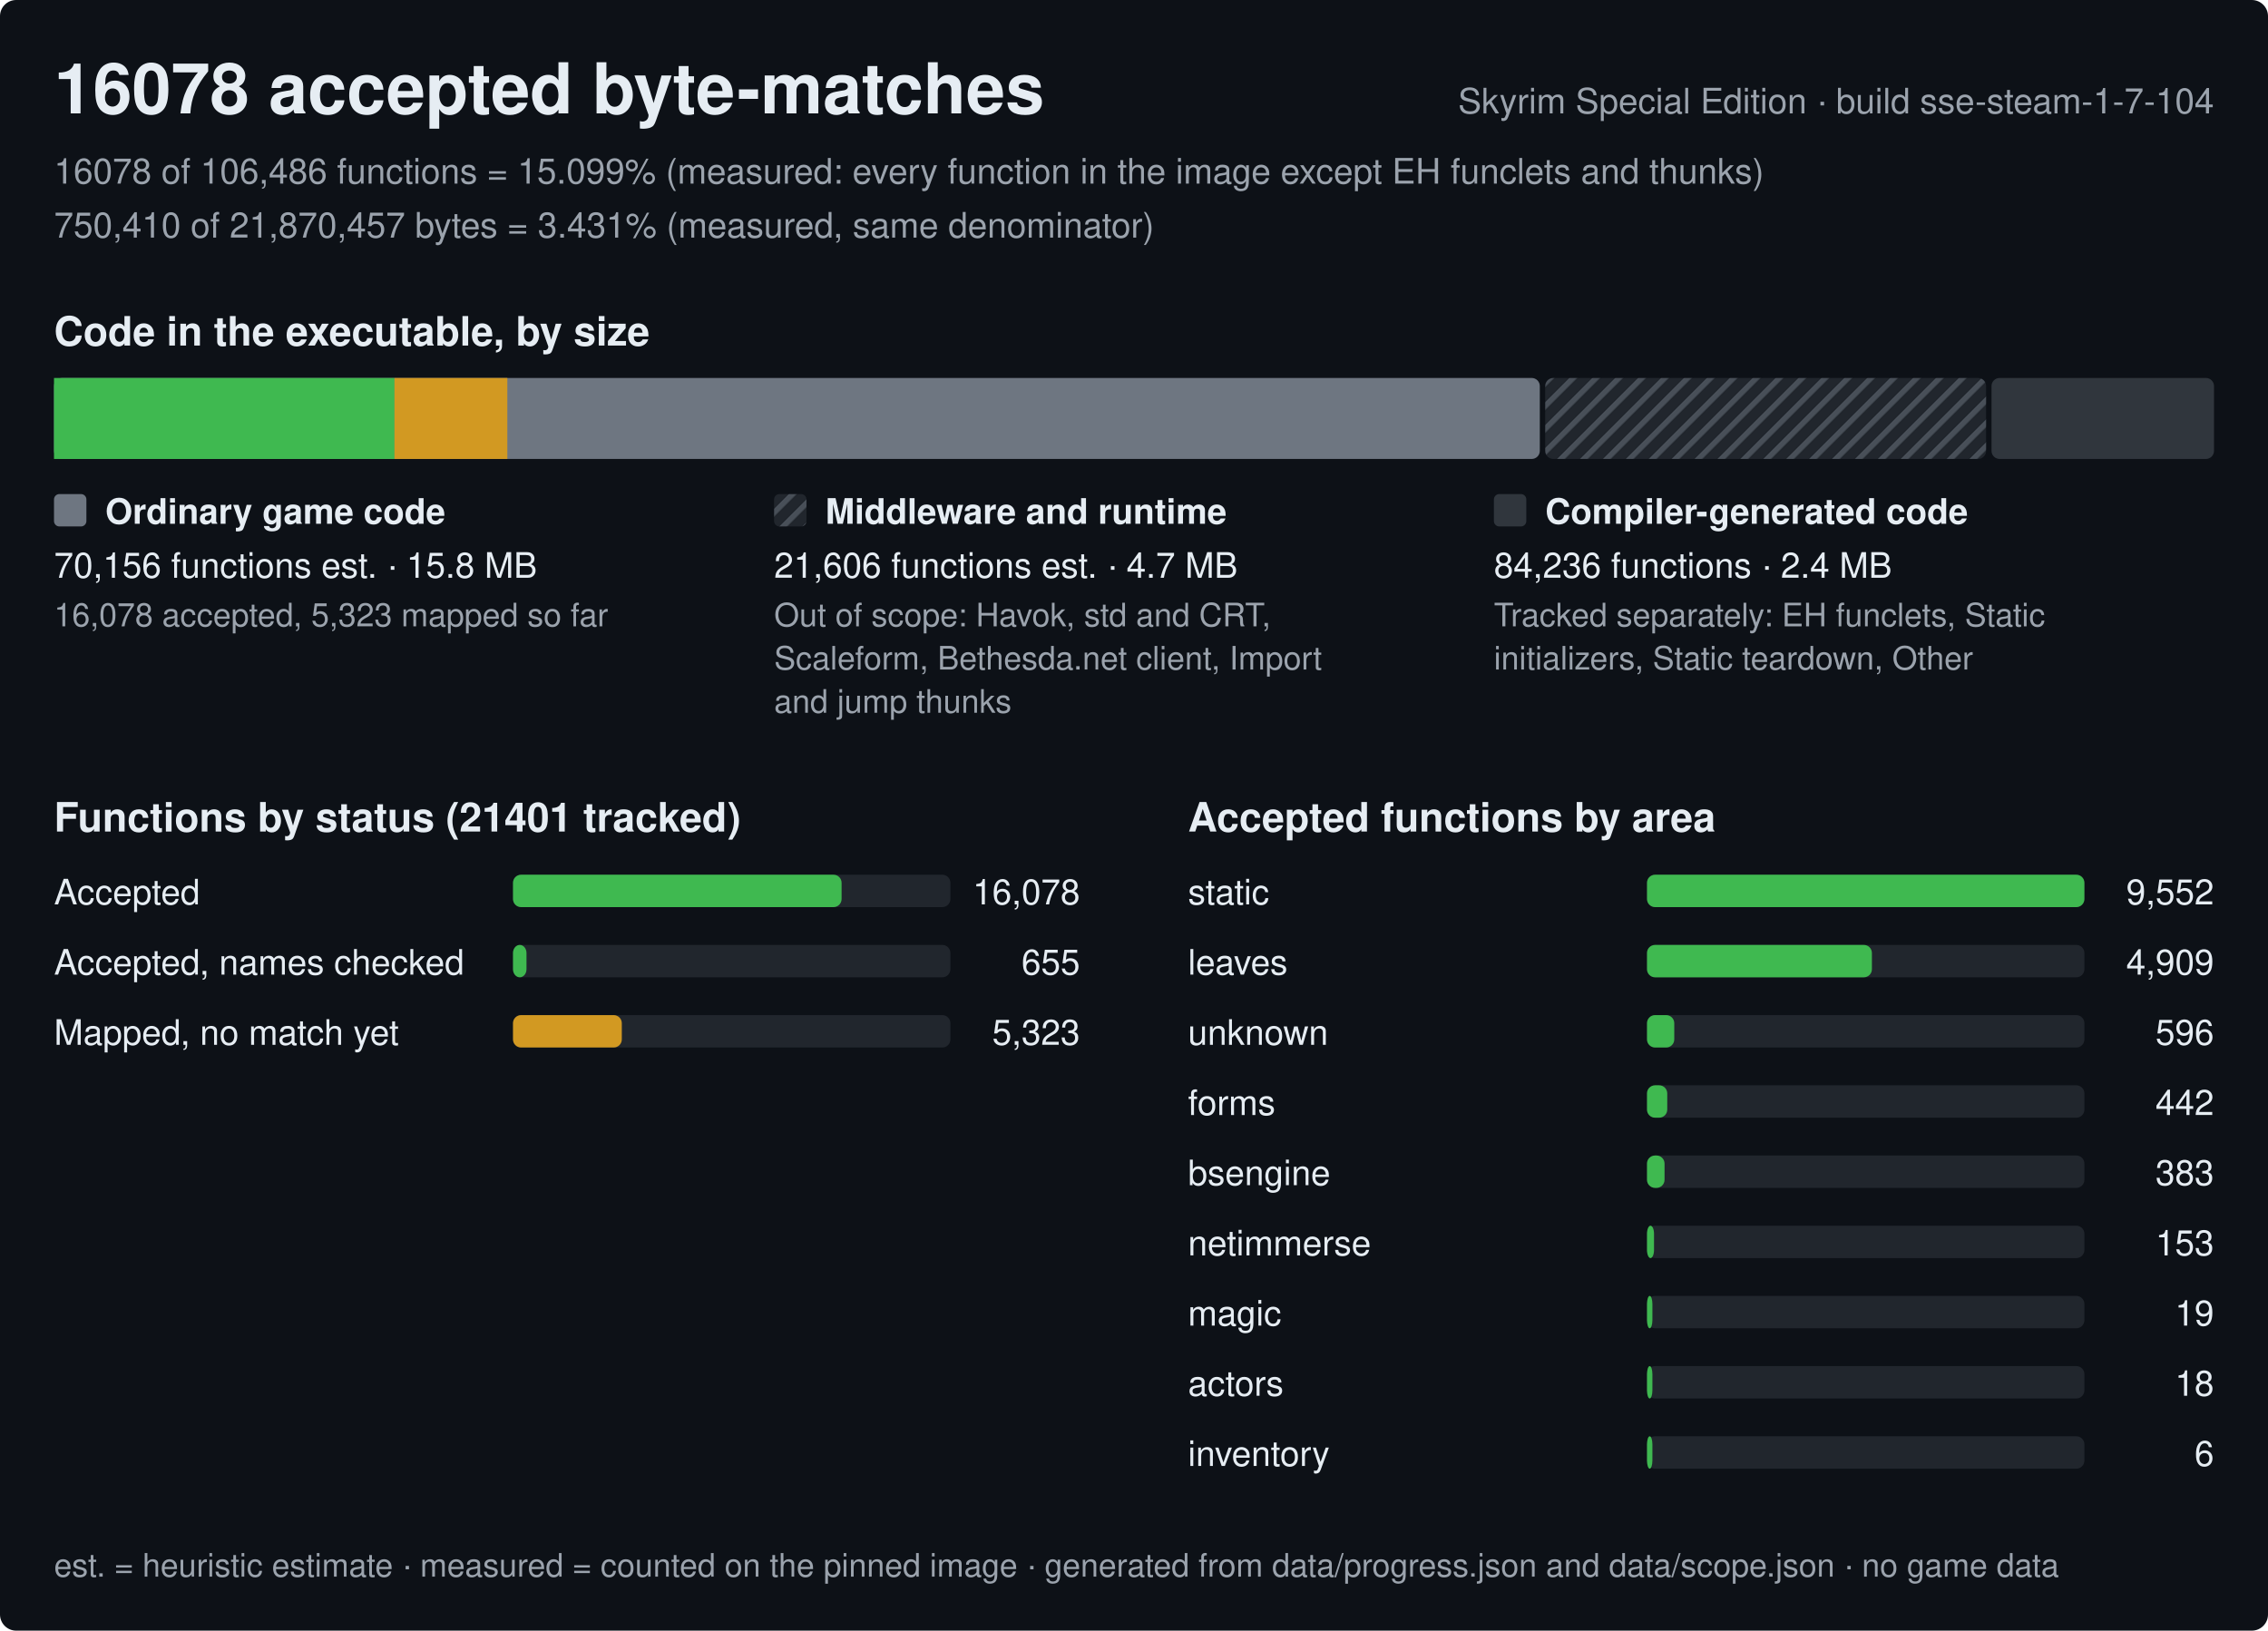
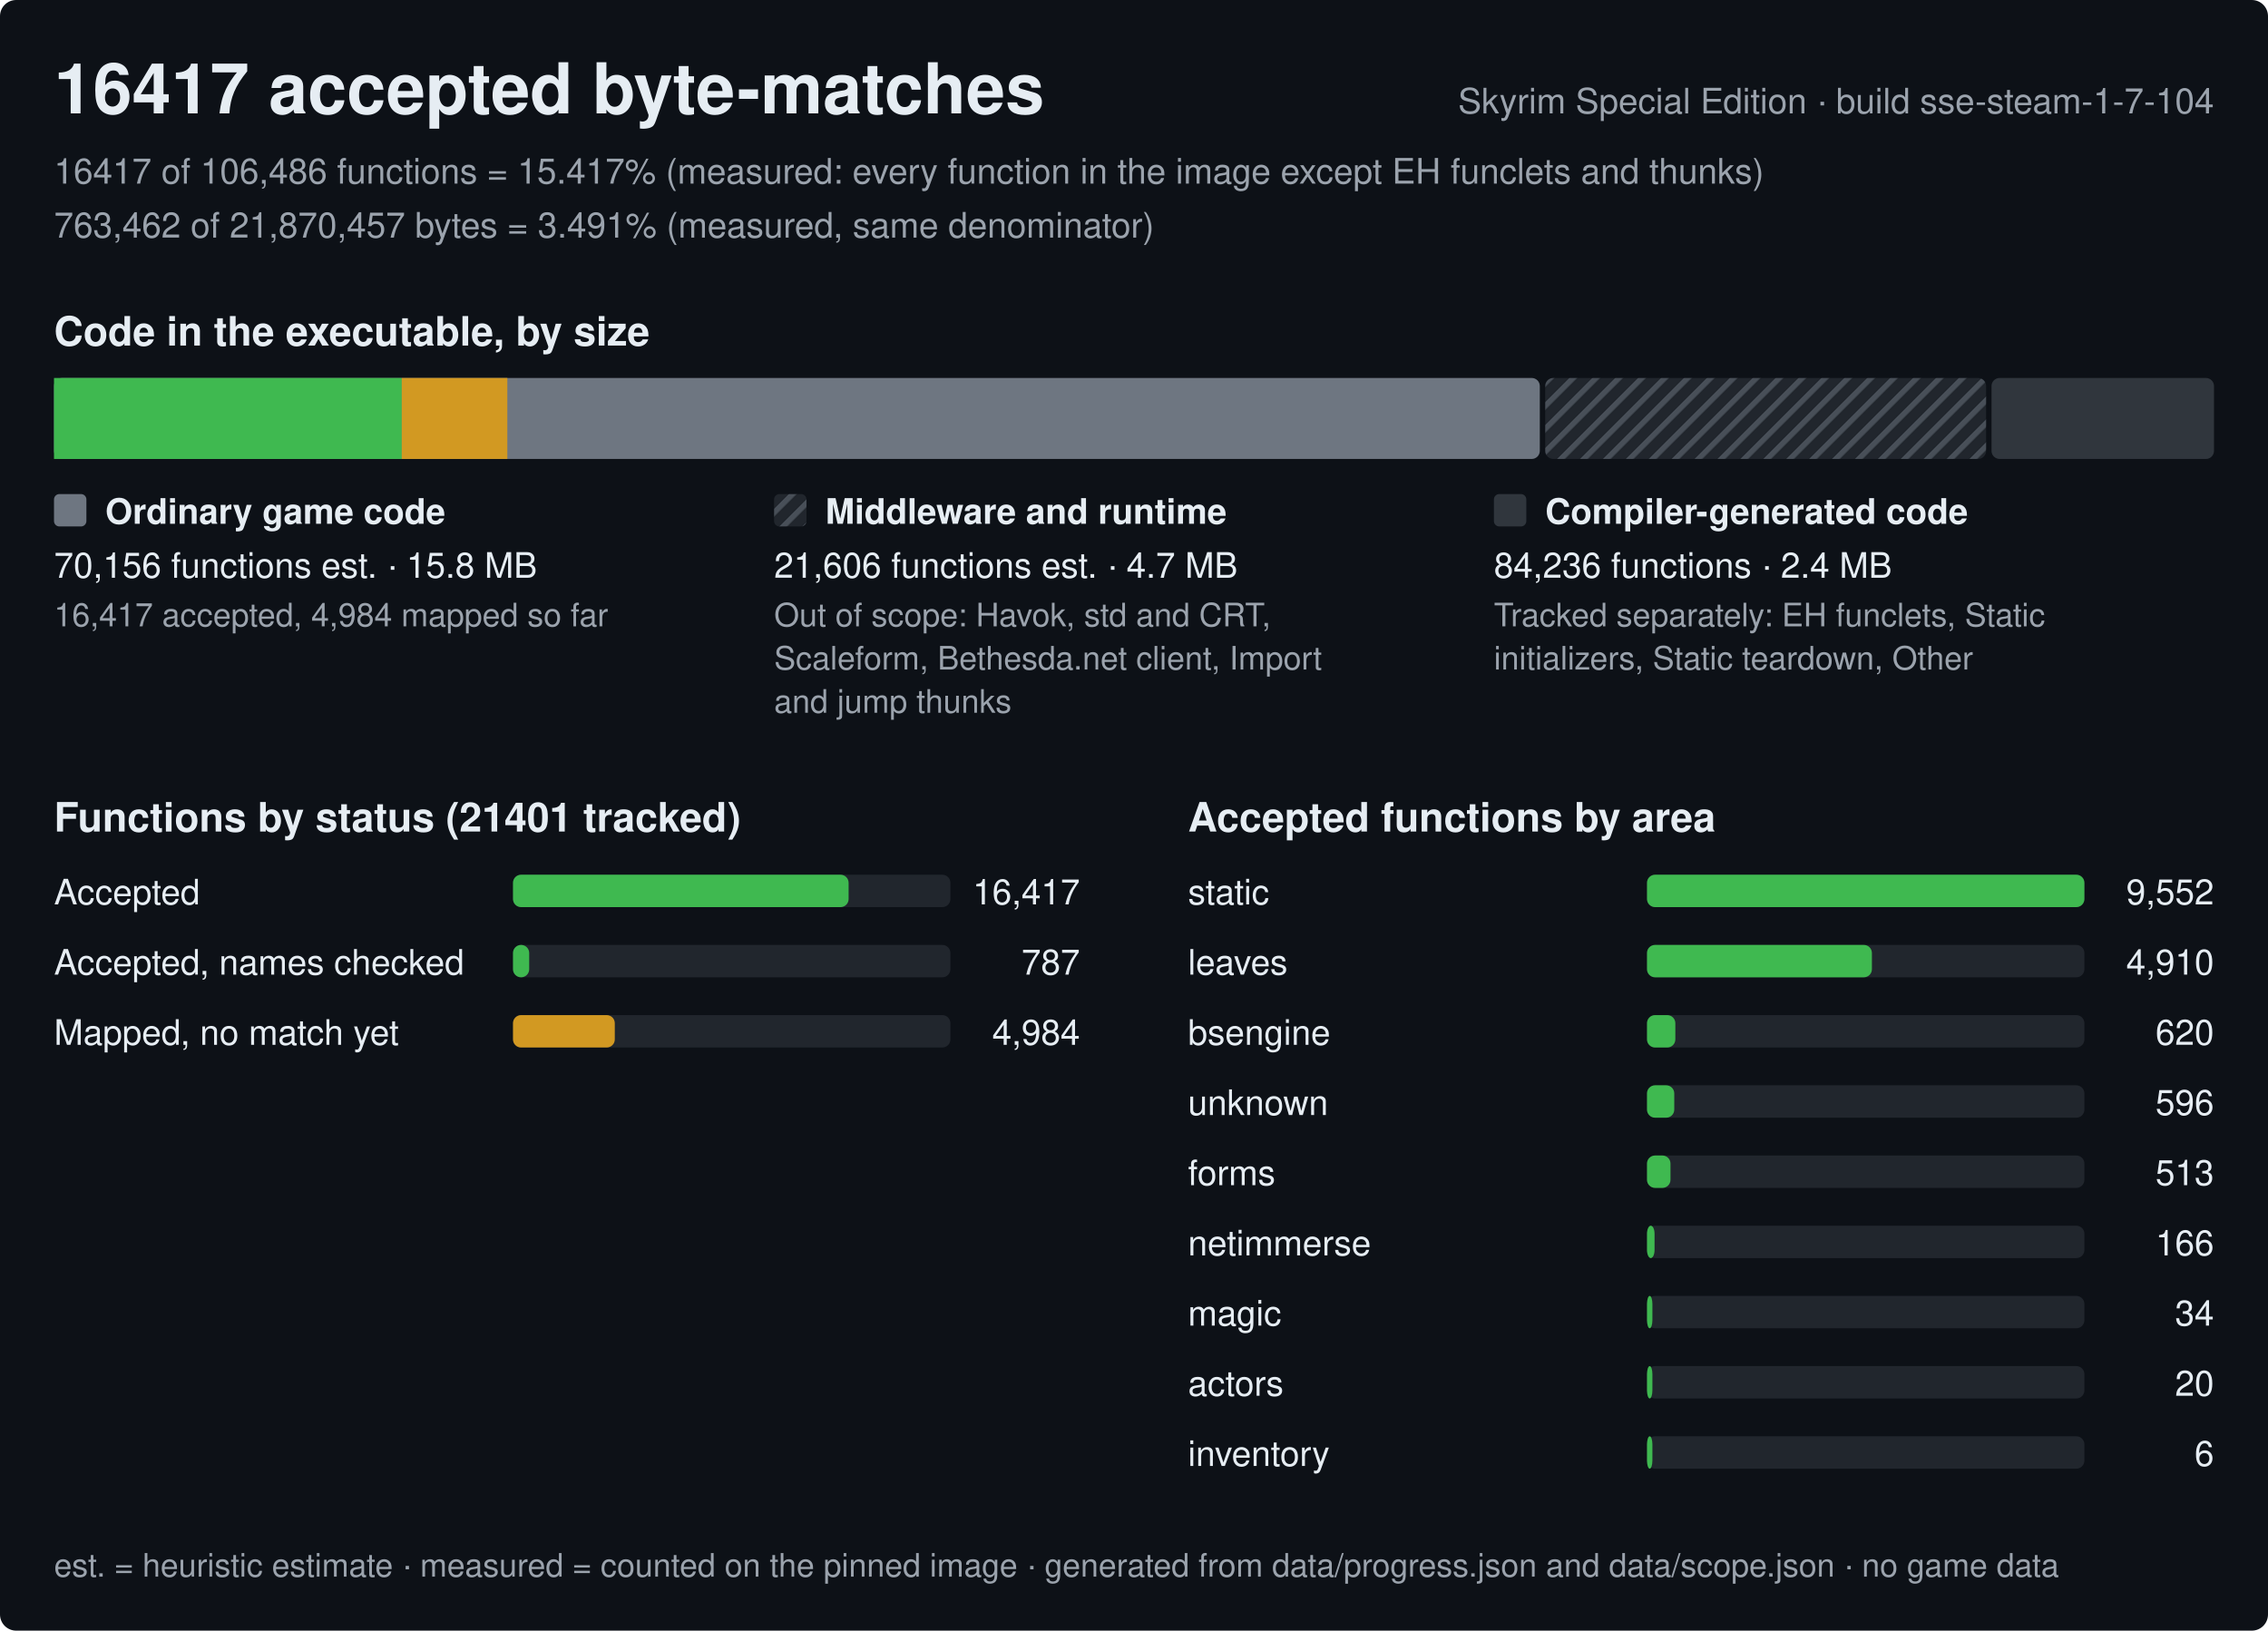
<svg xmlns="http://www.w3.org/2000/svg" width="840" height="604" viewBox="0 0 840 604" role="img" aria-label="Progress of the Skyrim Special Edition byte-matching reconstruction, build sse-steam-1-7-104">
  <style>text{font-family:-apple-system,BlinkMacSystemFont,'Segoe UI',Helvetica,Arial,sans-serif;fill:#e6edf3;white-space:pre}.h{font-size:26px;font-weight:600}.st{font-size:15px;font-weight:600}.lb{font-size:13px;font-weight:600}.bl{font-size:12px;font-weight:600;stroke:#0d1117;stroke-width:3px;paint-order:stroke;stroke-linejoin:round}.rl{font-size:13px}.fn{font-size:12px;fill:#9ba3ad}.mu{fill:#9ba3ad}</style>
  <defs>
    <pattern id="hx" width="6" height="6" patternUnits="userSpaceOnUse" patternTransform="rotate(45)">
      <rect width="6" height="6" fill="#21262d" />
      <rect width="2" height="6" fill="#484f58" />
    </pattern>
  </defs>
  <rect width="840" height="604" rx="6" fill="#0d1117" />
-   <text x="20" y="42" class="h">16078 accepted byte-matches</text>
+   <text x="20" y="42" class="h">16417 accepted byte-matches</text>
  <text x="820" y="42" class="rl mu" text-anchor="end">Skyrim Special Edition · build sse-steam-1-7-104</text>
-   <text x="20" y="68" class="rl mu">16078 of 106,486 functions = 15.099% (measured: every function in the image except EH funclets and thunks)</text>
-   <text x="20" y="88" class="rl mu">750,410 of 21,870,457 bytes = 3.431% (measured, same denominator)</text>
+   <text x="20" y="68" class="rl mu">16417 of 106,486 functions = 15.417% (measured: every function in the image except EH funclets and thunks)</text>
+   <text x="20" y="88" class="rl mu">763,462 of 21,870,457 bytes = 3.491% (measured, same denominator)</text>
  <text x="20" y="128" class="st">Code in the executable, by size</text>
  <rect x="20" y="140" width="550.3" height="30" rx="3" fill="#6e7681" />
-   <rect x="20" y="140" width="126.1" height="30" fill="#3fb950" />
-   <rect x="146.1" y="140" width="41.8" height="30" fill="#d29922" />
+   <rect x="20" y="140" width="128.8" height="30" fill="#3fb950" />
+   <rect x="148.8" y="140" width="39.1" height="30" fill="#d29922" />
  <rect x="572.3" y="140" width="163.3" height="30" rx="3" fill="url(#hx)" />
  <rect x="737.6" y="140" width="82.4" height="30" rx="3" fill="#30363d" />
  <rect x="20" y="183" width="12" height="12" rx="2" fill="#6e7681" />
  <text x="39" y="194" class="lb">Ordinary game code</text>
  <text x="20" y="214" class="rl">70,156 functions est. · 15.8 MB</text>
-   <text x="20" y="232" class="fn">16,078 accepted, 5,323 mapped so far</text>
+   <text x="20" y="232" class="fn">16,417 accepted, 4,984 mapped so far</text>
  <rect x="286.7" y="183" width="12" height="12" rx="2" fill="url(#hx)" />
  <text x="305.7" y="194" class="lb">Middleware and runtime</text>
  <text x="286.7" y="214" class="rl">21,606 functions est. · 4.7 MB</text>
  <text x="286.7" y="232" class="fn">Out of scope: Havok, std and CRT,</text>
  <text x="286.7" y="248" class="fn">Scaleform, Bethesda.net client, Import</text>
  <text x="286.7" y="264" class="fn">and jump thunks</text>
  <rect x="553.3" y="183" width="12" height="12" rx="2" fill="#30363d" />
  <text x="572.3" y="194" class="lb">Compiler-generated code</text>
  <text x="553.3" y="214" class="rl">84,236 functions · 2.4 MB</text>
  <text x="553.3" y="232" class="fn">Tracked separately: EH funclets, Static</text>
  <text x="553.3" y="248" class="fn">initializers, Static teardown, Other</text>
  <text x="20" y="308" class="st">Functions by status (21401 tracked)</text>
  <text x="20" y="335" class="rl">Accepted</text>
  <rect x="190" y="324" width="162.0" height="12" rx="3" fill="#21262d" />
-   <rect x="190" y="324" width="121.7" height="12" rx="3" fill="#3fb950" />
-   <text x="400.0" y="335" class="rl" text-anchor="end">16,078</text>
+   <rect x="190" y="324" width="124.3" height="12" rx="3" fill="#3fb950" />
+   <text x="400.0" y="335" class="rl" text-anchor="end">16,417</text>
  <text x="20" y="361" class="rl">Accepted, names checked</text>
  <rect x="190" y="350" width="162.0" height="12" rx="3" fill="#21262d" />
-   <rect x="190" y="350" width="5" height="12" rx="3" fill="#3fb950" />
-   <text x="400.0" y="361" class="rl" text-anchor="end">655</text>
+   <rect x="190" y="350" width="6" height="12" rx="3" fill="#3fb950" />
+   <text x="400.0" y="361" class="rl" text-anchor="end">787</text>
  <text x="20" y="387" class="rl">Mapped, no match yet</text>
  <rect x="190" y="376" width="162.0" height="12" rx="3" fill="#21262d" />
-   <rect x="190" y="376" width="40.3" height="12" rx="3" fill="#d29922" />
-   <text x="400.0" y="387" class="rl" text-anchor="end">5,323</text>
+   <rect x="190" y="376" width="37.7" height="12" rx="3" fill="#d29922" />
+   <text x="400.0" y="387" class="rl" text-anchor="end">4,984</text>
  <text x="440.0" y="308" class="st">Accepted functions by area</text>
  <text x="440.0" y="335" class="rl">static</text>
  <rect x="610.0" y="324" width="162.0" height="12" rx="3" fill="#21262d" />
  <rect x="610.0" y="324" width="162" height="12" rx="3" fill="#3fb950" />
  <text x="820.0" y="335" class="rl" text-anchor="end">9,552</text>
  <text x="440.0" y="361" class="rl">leaves</text>
  <rect x="610.0" y="350" width="162.0" height="12" rx="3" fill="#21262d" />
  <rect x="610.0" y="350" width="83.3" height="12" rx="3" fill="#3fb950" />
-   <text x="820.0" y="361" class="rl" text-anchor="end">4,909</text>
-   <text x="440.0" y="387" class="rl">unknown</text>
+   <text x="820.0" y="361" class="rl" text-anchor="end">4,910</text>
+   <text x="440.0" y="387" class="rl">bsengine</text>
  <rect x="610.0" y="376" width="162.0" height="12" rx="3" fill="#21262d" />
-   <rect x="610.0" y="376" width="10.1" height="12" rx="3" fill="#3fb950" />
-   <text x="820.0" y="387" class="rl" text-anchor="end">596</text>
-   <text x="440.0" y="413" class="rl">forms</text>
+   <rect x="610.0" y="376" width="10.5" height="12" rx="3" fill="#3fb950" />
+   <text x="820.0" y="387" class="rl" text-anchor="end">620</text>
+   <text x="440.0" y="413" class="rl">unknown</text>
  <rect x="610.0" y="402" width="162.0" height="12" rx="3" fill="#21262d" />
-   <rect x="610.0" y="402" width="7.5" height="12" rx="3" fill="#3fb950" />
-   <text x="820.0" y="413" class="rl" text-anchor="end">442</text>
-   <text x="440.0" y="439" class="rl">bsengine</text>
+   <rect x="610.0" y="402" width="10.1" height="12" rx="3" fill="#3fb950" />
+   <text x="820.0" y="413" class="rl" text-anchor="end">596</text>
+   <text x="440.0" y="439" class="rl">forms</text>
  <rect x="610.0" y="428" width="162.0" height="12" rx="3" fill="#21262d" />
-   <rect x="610.0" y="428" width="6.5" height="12" rx="3" fill="#3fb950" />
-   <text x="820.0" y="439" class="rl" text-anchor="end">383</text>
+   <rect x="610.0" y="428" width="8.7" height="12" rx="3" fill="#3fb950" />
+   <text x="820.0" y="439" class="rl" text-anchor="end">513</text>
  <text x="440.0" y="465" class="rl">netimmerse</text>
  <rect x="610.0" y="454" width="162.0" height="12" rx="3" fill="#21262d" />
-   <rect x="610.0" y="454" width="2.6" height="12" rx="3" fill="#3fb950" />
-   <text x="820.0" y="465" class="rl" text-anchor="end">153</text>
+   <rect x="610.0" y="454" width="2.8" height="12" rx="3" fill="#3fb950" />
+   <text x="820.0" y="465" class="rl" text-anchor="end">166</text>
  <text x="440.0" y="491" class="rl">magic</text>
  <rect x="610.0" y="480" width="162.0" height="12" rx="3" fill="#21262d" />
  <rect x="610.0" y="480" width="2" height="12" rx="3" fill="#3fb950" />
-   <text x="820.0" y="491" class="rl" text-anchor="end">19</text>
+   <text x="820.0" y="491" class="rl" text-anchor="end">34</text>
  <text x="440.0" y="517" class="rl">actors</text>
  <rect x="610.0" y="506" width="162.0" height="12" rx="3" fill="#21262d" />
  <rect x="610.0" y="506" width="2" height="12" rx="3" fill="#3fb950" />
-   <text x="820.0" y="517" class="rl" text-anchor="end">18</text>
+   <text x="820.0" y="517" class="rl" text-anchor="end">20</text>
  <text x="440.0" y="543" class="rl">inventory</text>
  <rect x="610.0" y="532" width="162.0" height="12" rx="3" fill="#21262d" />
  <rect x="610.0" y="532" width="2" height="12" rx="3" fill="#3fb950" />
  <text x="820.0" y="543" class="rl" text-anchor="end">6</text>
  <text x="20" y="584" class="fn">est. = heuristic estimate · measured = counted on the pinned image · generated from data/progress.json and data/scope.json · no game data</text>
</svg>
